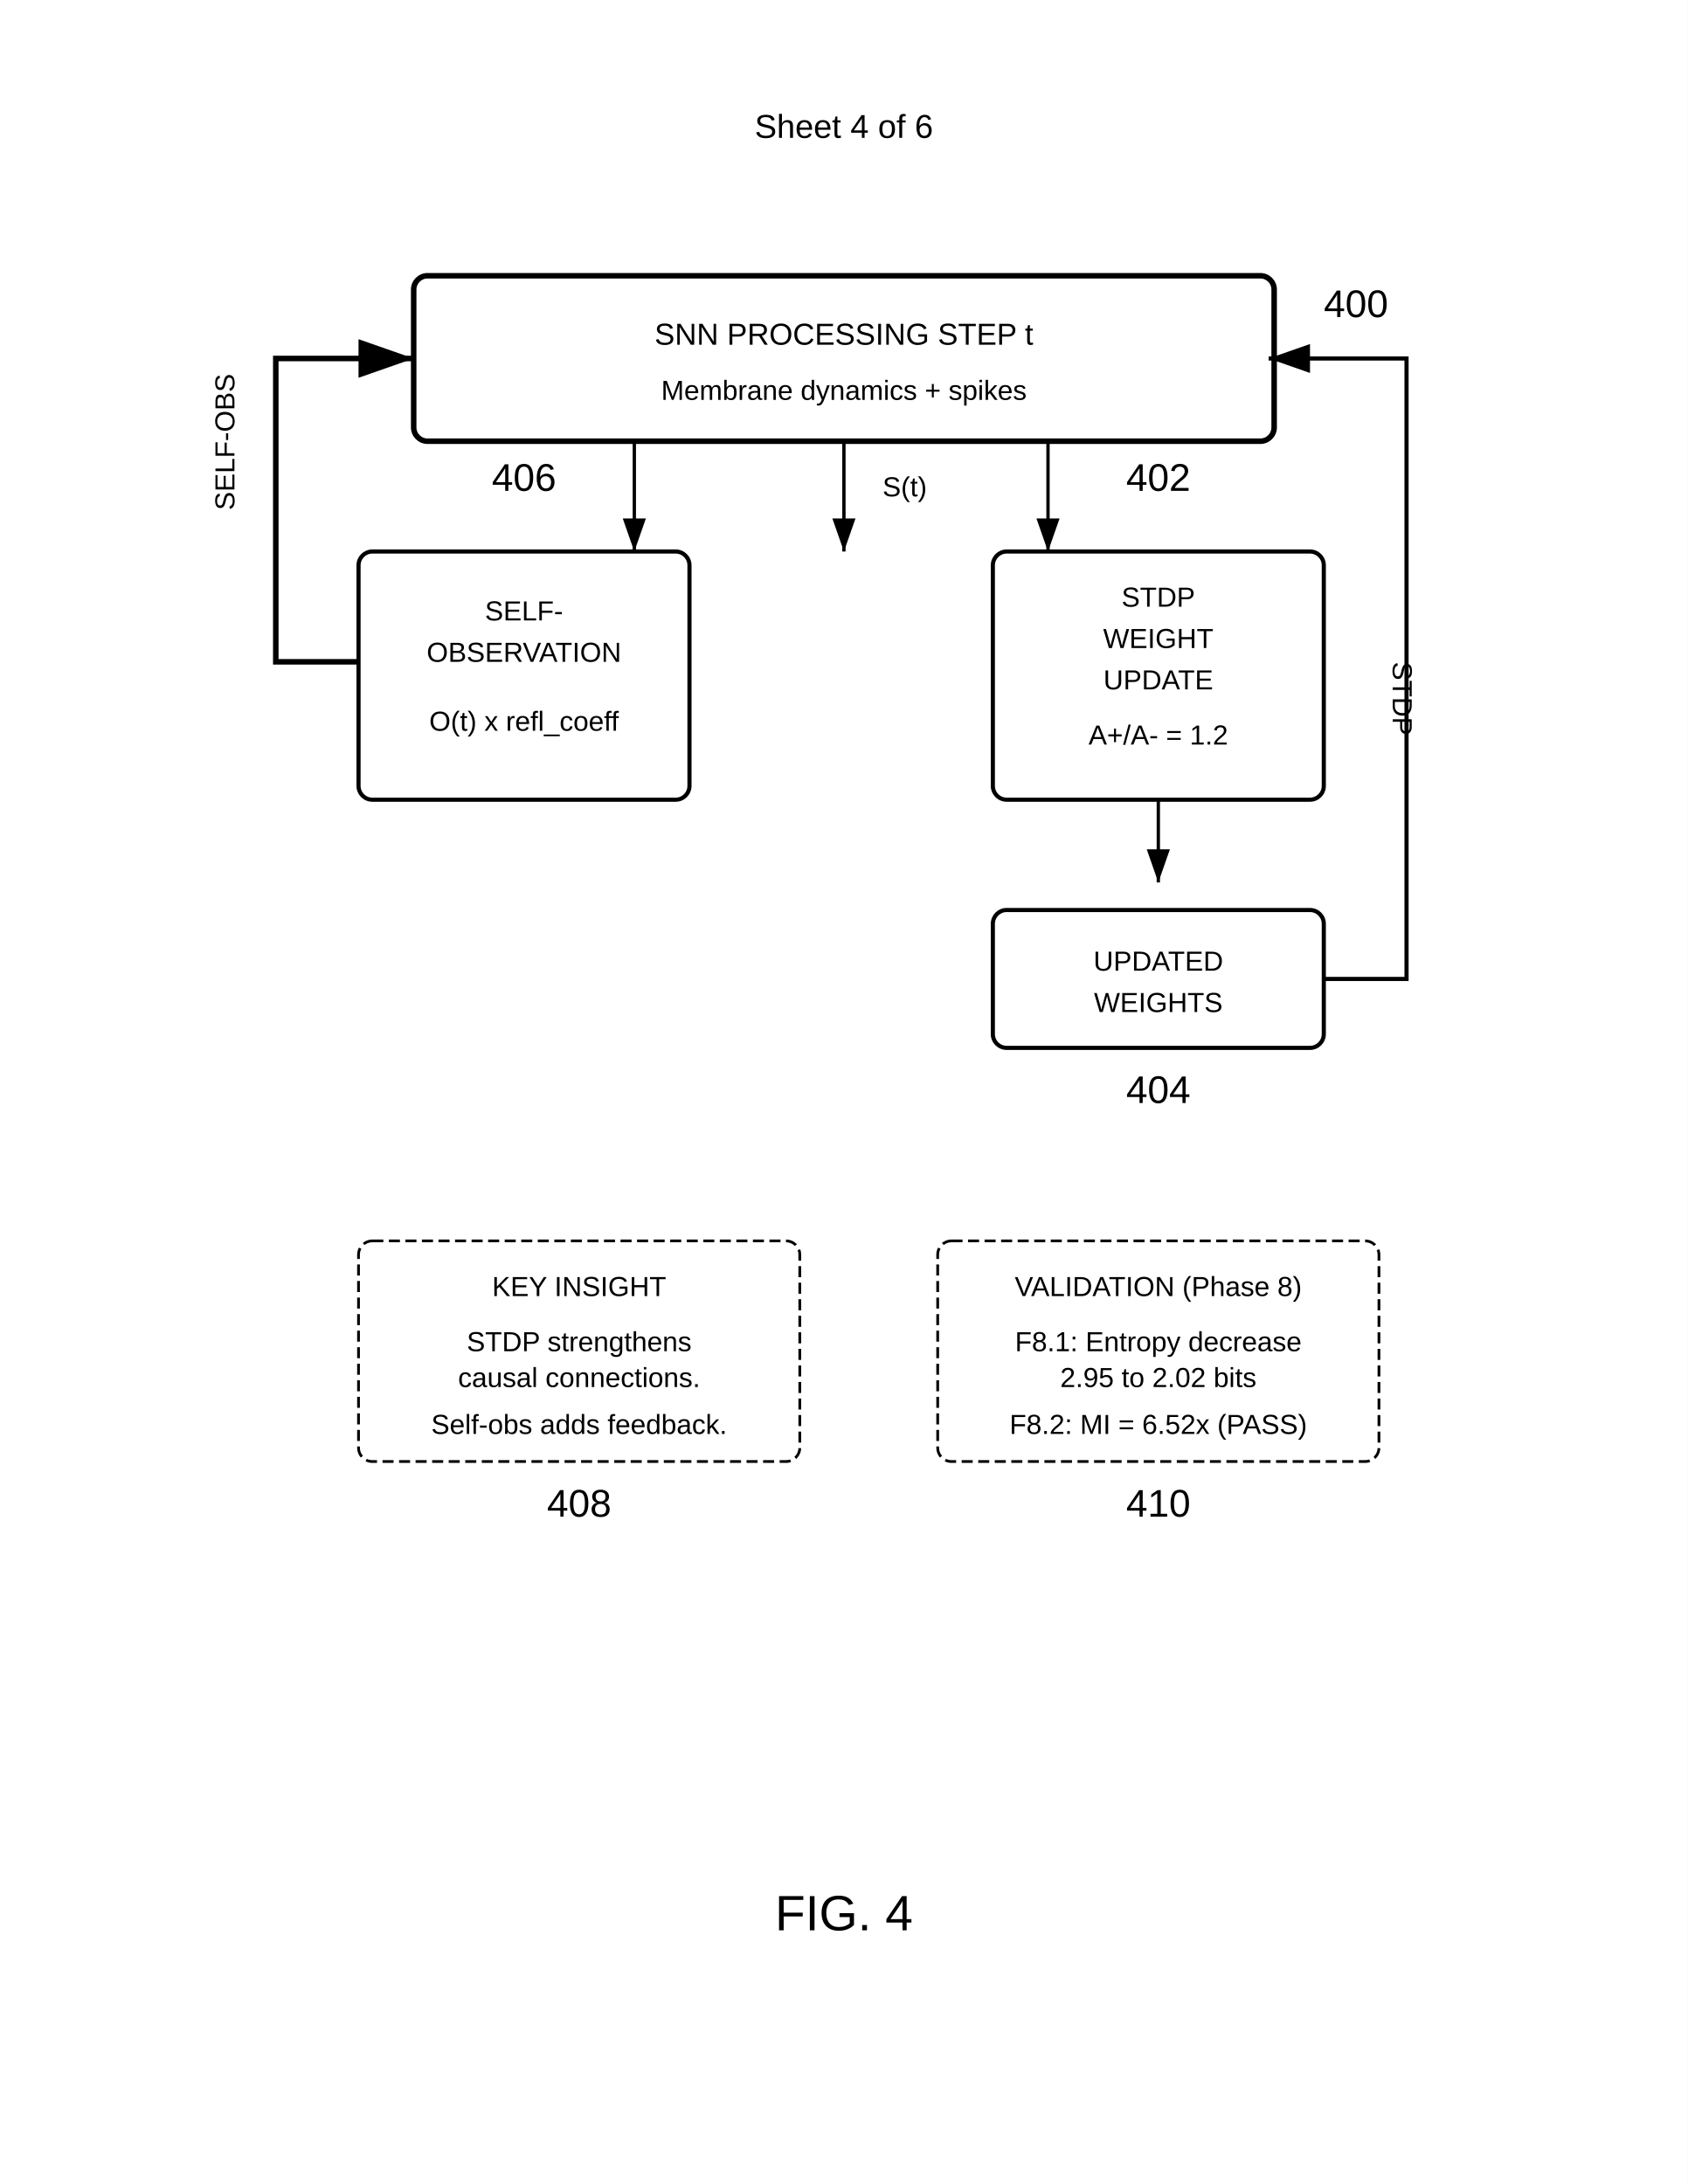
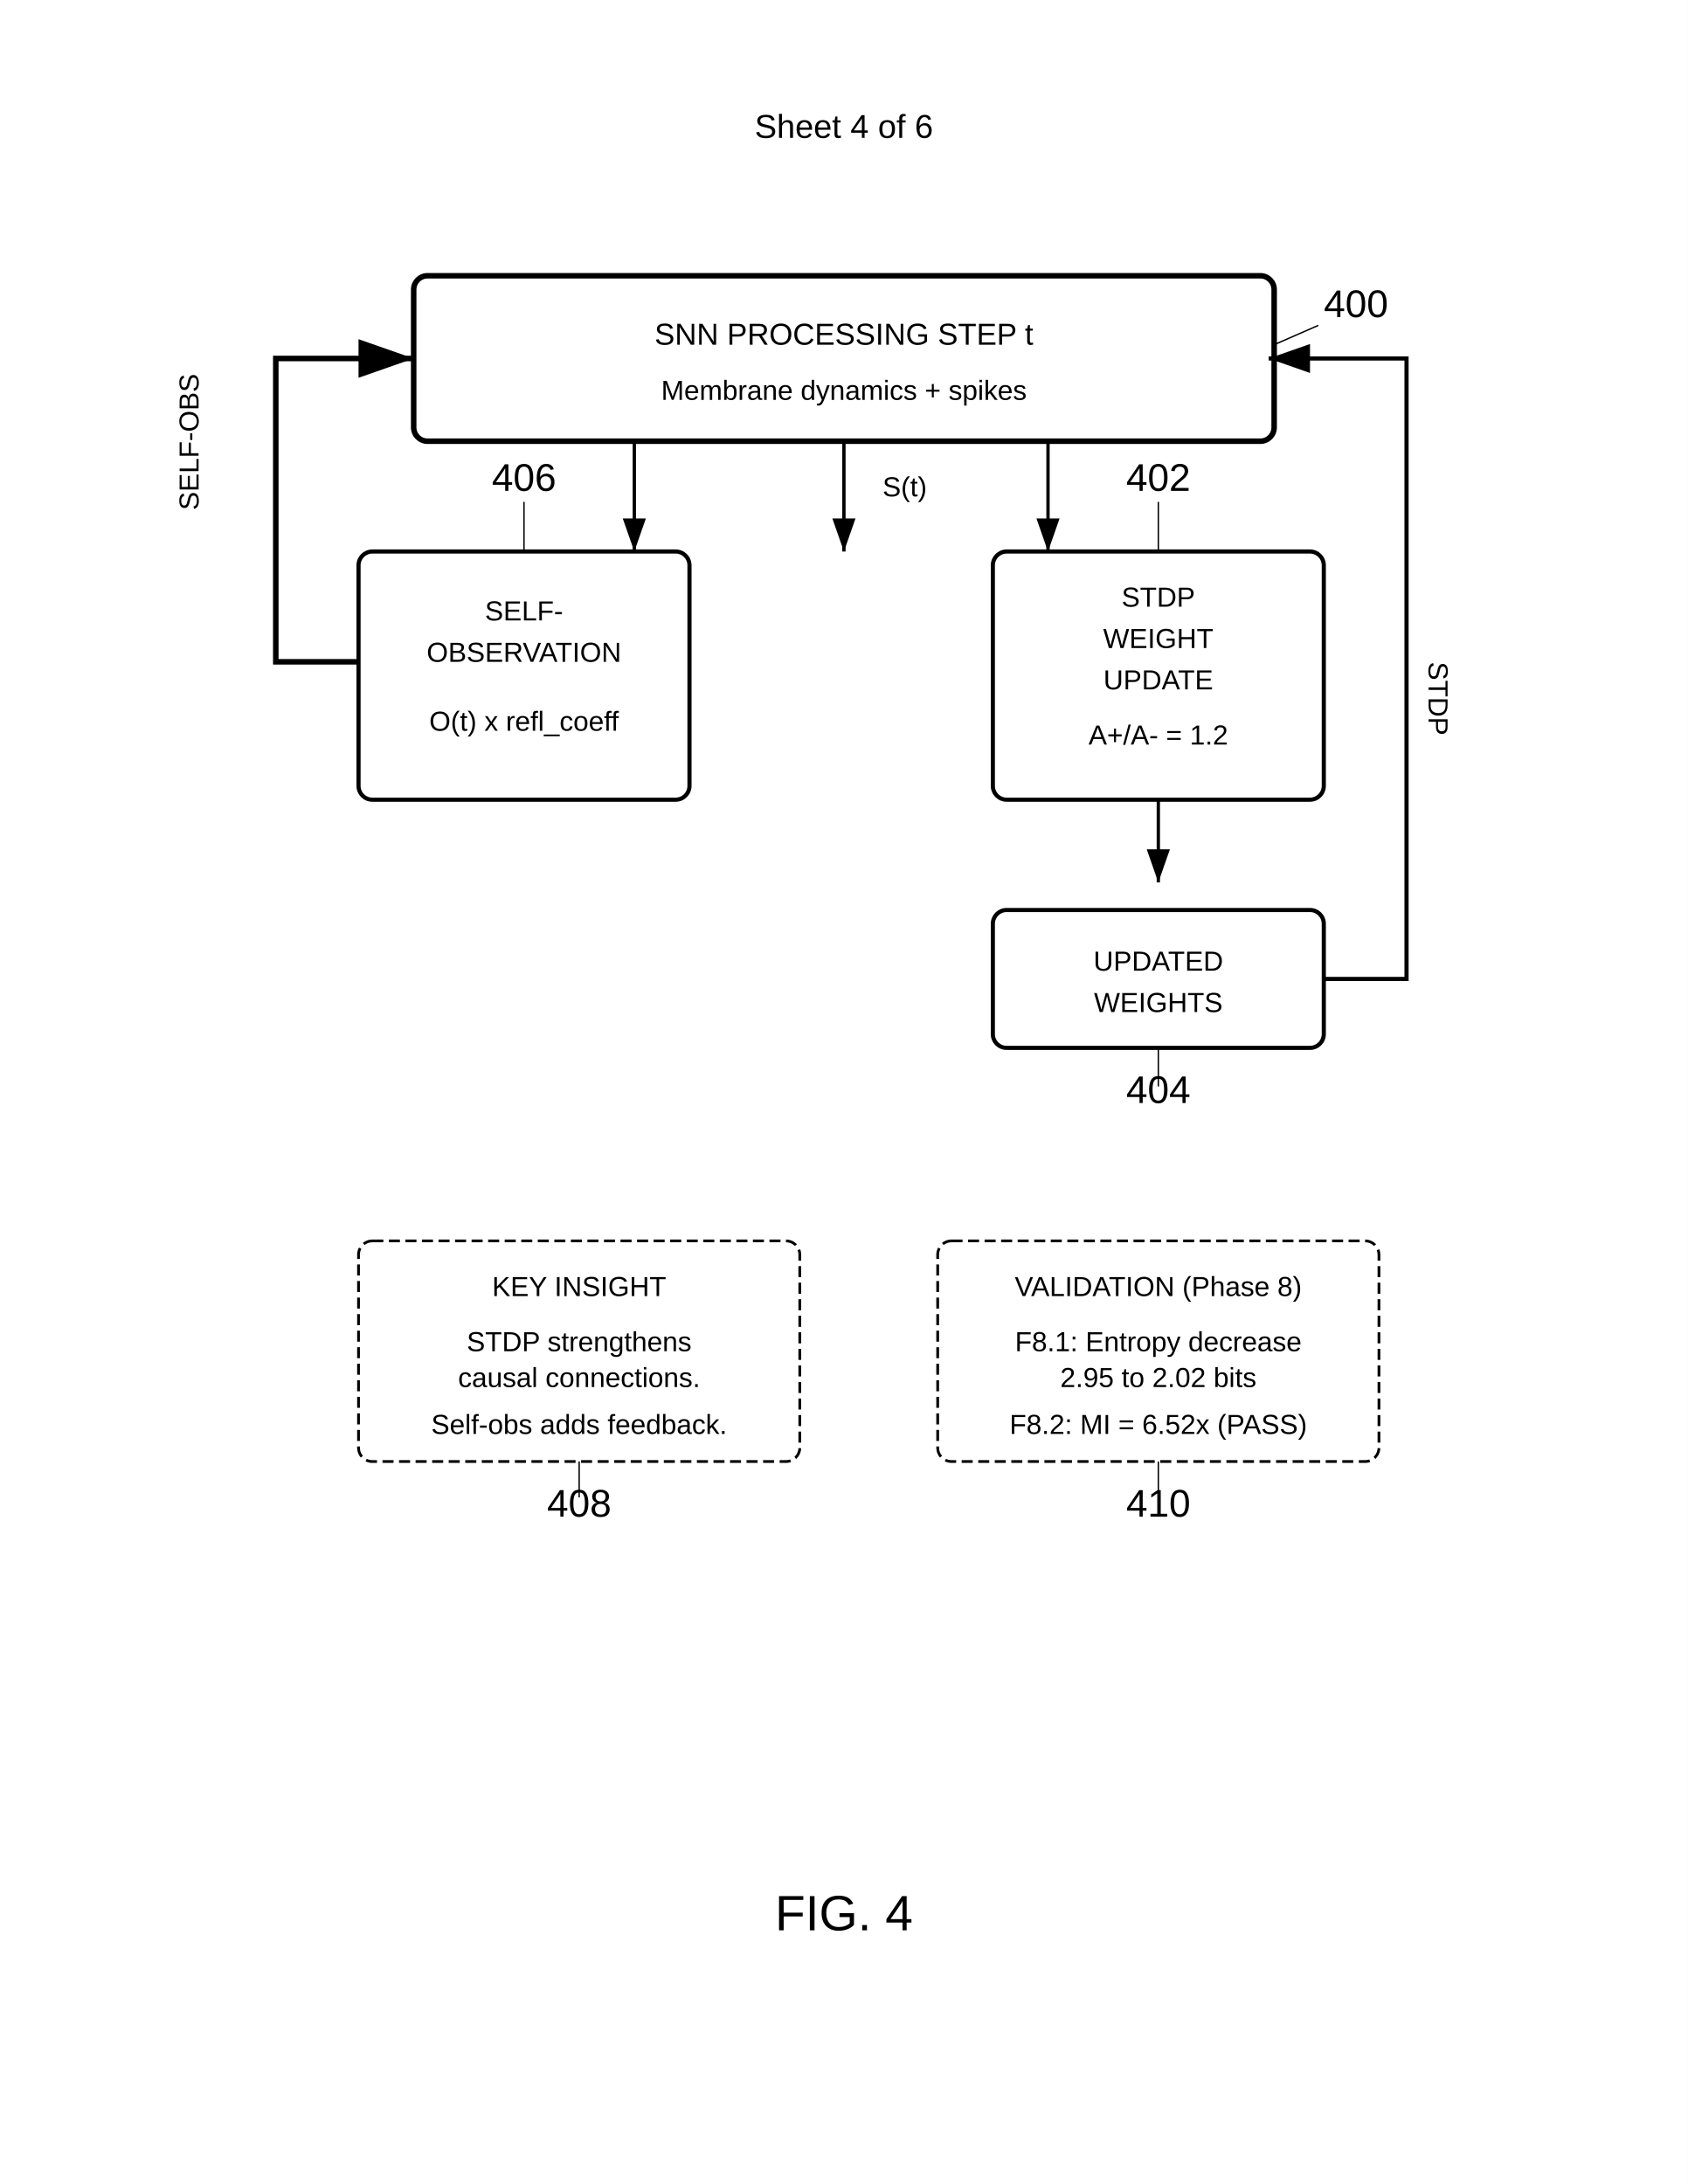
<svg xmlns="http://www.w3.org/2000/svg" width="612" height="792" viewBox="0 0 612 792">
  <rect width="100%" height="100%" fill="#fff" />
  <defs>
    <marker id="arrow" markerWidth="10" markerHeight="7" refX="10" refY="3.5" orient="auto">
      <polygon points="0 0, 10 3.5, 0 7" fill="#000" />
    </marker>
  </defs>
  <text x="306" y="50" font-family="Arial" font-size="12" text-anchor="middle" fill="#000">Sheet 4 of 6</text>
  <rect x="150" y="100" width="312" height="60" rx="5" fill="none" stroke="#000" stroke-width="2" />
  <text x="306" y="125" font-family="Arial" font-size="11" text-anchor="middle" fill="#000">SNN PROCESSING STEP t</text>
  <text x="306" y="145" font-family="Arial" font-size="10" text-anchor="middle" fill="#000">Membrane dynamics + spikes</text>
  <text x="480" y="115" font-family="Arial" font-size="14" font-weight="normal" fill="#000">400</text>
+   <line x1="478" y1="118" x2="462" y2="125" stroke="black" stroke-width="0.5" />
  <path d="M306 160v40" stroke="#000" stroke-width="1.2" marker-end="url(#arrow)" />
  <text x="320" y="180" font-family="Arial" font-size="10" fill="#000">S(t)</text>
  <rect x="360" y="200" width="120" height="90" rx="5" fill="none" stroke="#000" stroke-width="1.5" />
  <text x="420" y="220" font-family="Arial" font-size="10" text-anchor="middle" fill="#000">STDP</text>
  <text x="420" y="235" font-family="Arial" font-size="10" text-anchor="middle" fill="#000">WEIGHT</text>
  <text x="420" y="250" font-family="Arial" font-size="10" text-anchor="middle" fill="#000">UPDATE</text>
  <text x="420" y="270" font-family="Arial" font-size="10" text-anchor="middle" fill="#000">A+/A- = 1.2</text>
  <text x="420" y="178" font-family="Arial" font-size="14" font-weight="normal" text-anchor="middle" fill="#000">402</text>
+   <line x1="420" y1="182" x2="420" y2="200" stroke="black" stroke-width="0.5" />
  <rect x="130" y="200" width="120" height="90" rx="5" fill="none" stroke="#000" stroke-width="1.5" />
  <text x="190" y="225" font-family="Arial" font-size="10" text-anchor="middle" fill="#000">SELF-</text>
  <text x="190" y="240" font-family="Arial" font-size="10" text-anchor="middle" fill="#000">OBSERVATION</text>
  <text x="190" y="265" font-family="Arial" font-size="10" text-anchor="middle" fill="#000">O(t) x refl_coeff</text>
  <text x="190" y="178" font-family="Arial" font-size="14" font-weight="normal" text-anchor="middle" fill="#000">406</text>
+   <line x1="190" y1="182" x2="190" y2="200" stroke="black" stroke-width="0.5" />
  <path d="M380 160v40" stroke="#000" stroke-width="1.2" marker-end="url(#arrow)" />
  <path d="M230 160v40" stroke="#000" stroke-width="1.2" marker-end="url(#arrow)" />
  <path d="M420 290v30" stroke="#000" stroke-width="1.2" marker-end="url(#arrow)" />
  <rect x="360" y="330" width="120" height="50" rx="5" fill="none" stroke="#000" stroke-width="1.5" />
  <text x="420" y="352" font-family="Arial" font-size="10" text-anchor="middle" fill="#000">UPDATED</text>
  <text x="420" y="367" font-family="Arial" font-size="10" text-anchor="middle" fill="#000">WEIGHTS</text>
  <text x="420" y="400" font-family="Arial" font-size="14" font-weight="normal" text-anchor="middle" fill="#000">404</text>
+   <line x1="420" y1="394" x2="420" y2="380" stroke="black" stroke-width="0.5" />
  <path d="M130 240h-30V130h50" stroke="#000" stroke-width="2" marker-end="url(#arrow)" fill="none" />
-   <text x="85" y="185" font-family="Arial" font-size="10" fill="#000" transform="rotate(-90 85 185)">SELF-OBS</text>
+   <text x="72" y="185" font-family="Arial" font-size="10" fill="#000" transform="rotate(-90 72 185)">SELF-OBS</text>
  <path d="M480 355h30V130h-50" stroke="#000" stroke-width="1.5" marker-end="url(#arrow)" fill="none" />
-   <text x="505" y="240" font-family="Arial" font-size="10" fill="#000" transform="rotate(90 505 240)">STDP</text>
+   <text x="518" y="240" font-family="Arial" font-size="10" fill="#000" transform="rotate(90 518 240)">STDP</text>
  <rect x="130" y="450" width="160" height="80" rx="5" fill="none" stroke="#000" stroke-width="1" stroke-dasharray="4,2" />
  <text x="210" y="470" font-family="Arial" font-size="10" text-anchor="middle" fill="#000">KEY INSIGHT</text>
  <text x="210" y="490" font-family="Arial" font-size="10" text-anchor="middle" fill="#000">STDP strengthens</text>
  <text x="210" y="503" font-family="Arial" font-size="10" text-anchor="middle" fill="#000">causal connections.</text>
  <text x="210" y="520" font-family="Arial" font-size="10" text-anchor="middle" fill="#000">Self-obs adds feedback.</text>
  <text x="210" y="550" font-family="Arial" font-size="14" font-weight="normal" text-anchor="middle" fill="#000">408</text>
+   <line x1="210" y1="543" x2="210" y2="530" stroke="black" stroke-width="0.5" />
  <rect x="340" y="450" width="160" height="80" rx="5" fill="none" stroke="#000" stroke-width="1" stroke-dasharray="4,2" />
  <text x="420" y="470" font-family="Arial" font-size="10" text-anchor="middle" fill="#000">VALIDATION (Phase 8)</text>
  <text x="420" y="490" font-family="Arial" font-size="10" text-anchor="middle" fill="#000">F8.1: Entropy decrease</text>
  <text x="420" y="503" font-family="Arial" font-size="10" text-anchor="middle" fill="#000">2.95 to 2.02 bits</text>
  <text x="420" y="520" font-family="Arial" font-size="10" text-anchor="middle" fill="#000">F8.2: MI = 6.52x (PASS)</text>
  <text x="420" y="550" font-family="Arial" font-size="14" font-weight="normal" text-anchor="middle" fill="#000">410</text>
+   <line x1="420" y1="543" x2="420" y2="530" stroke="black" stroke-width="0.5" />
  <text x="306" y="700" font-family="Arial" font-size="18" font-weight="normal" text-anchor="middle" fill="#000">FIG. 4</text>
</svg>
